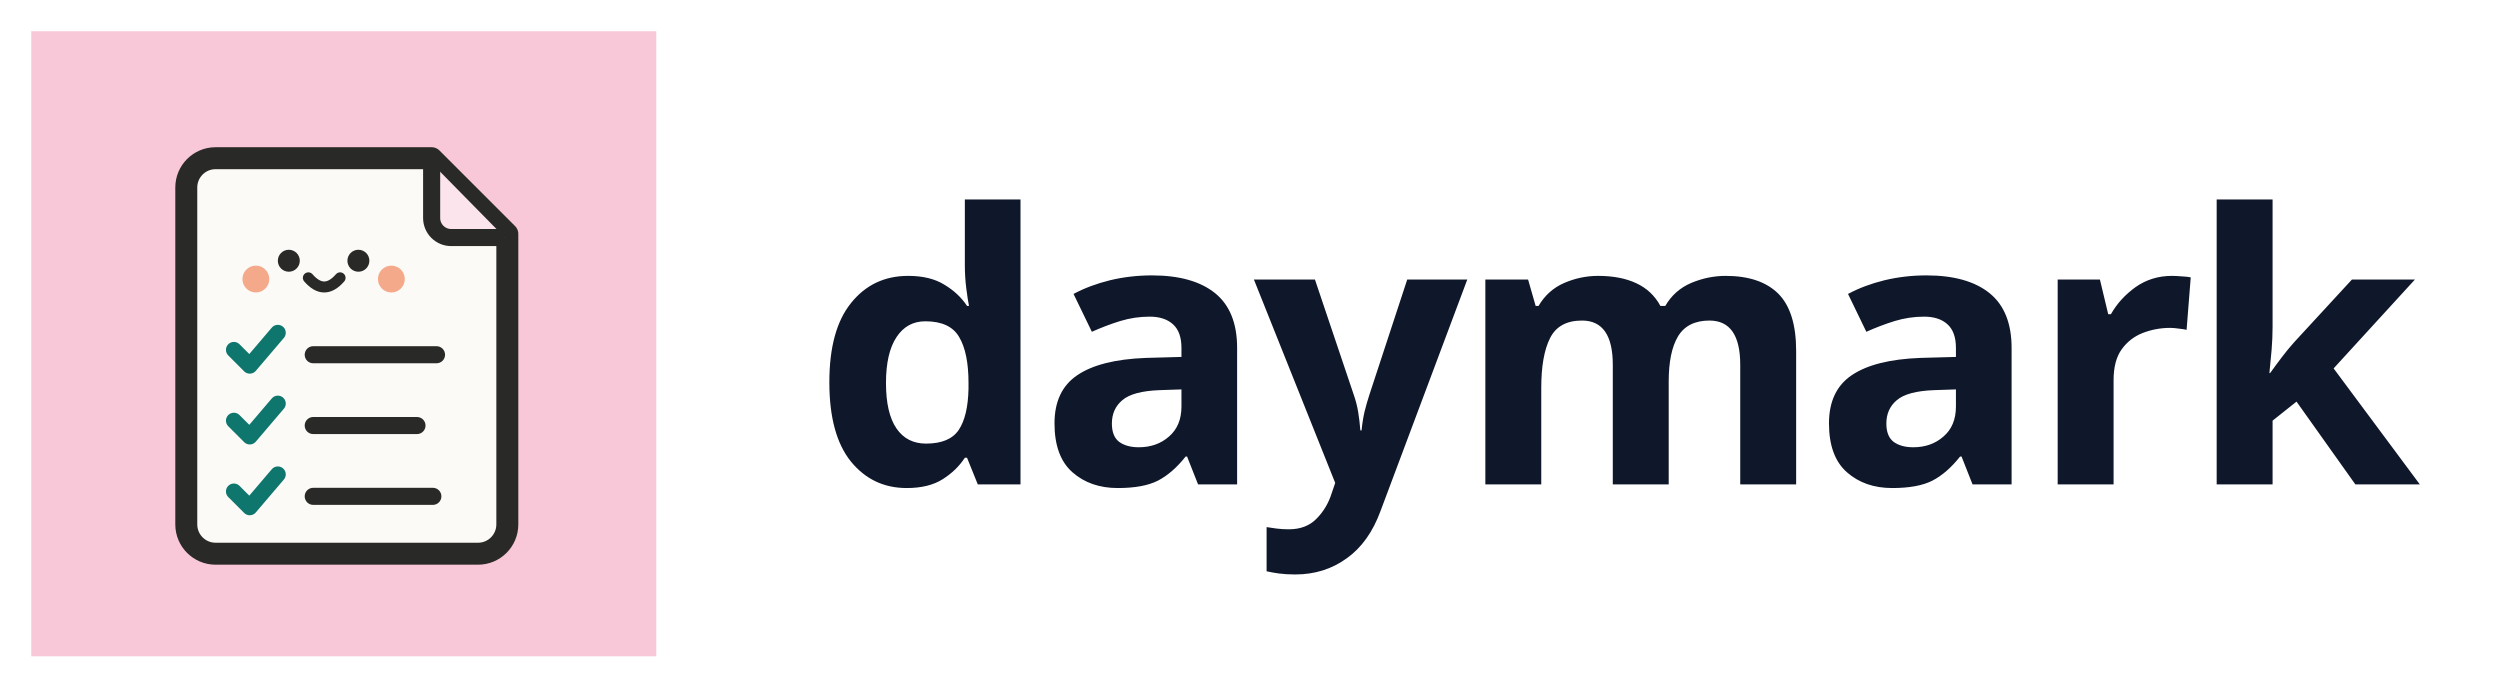
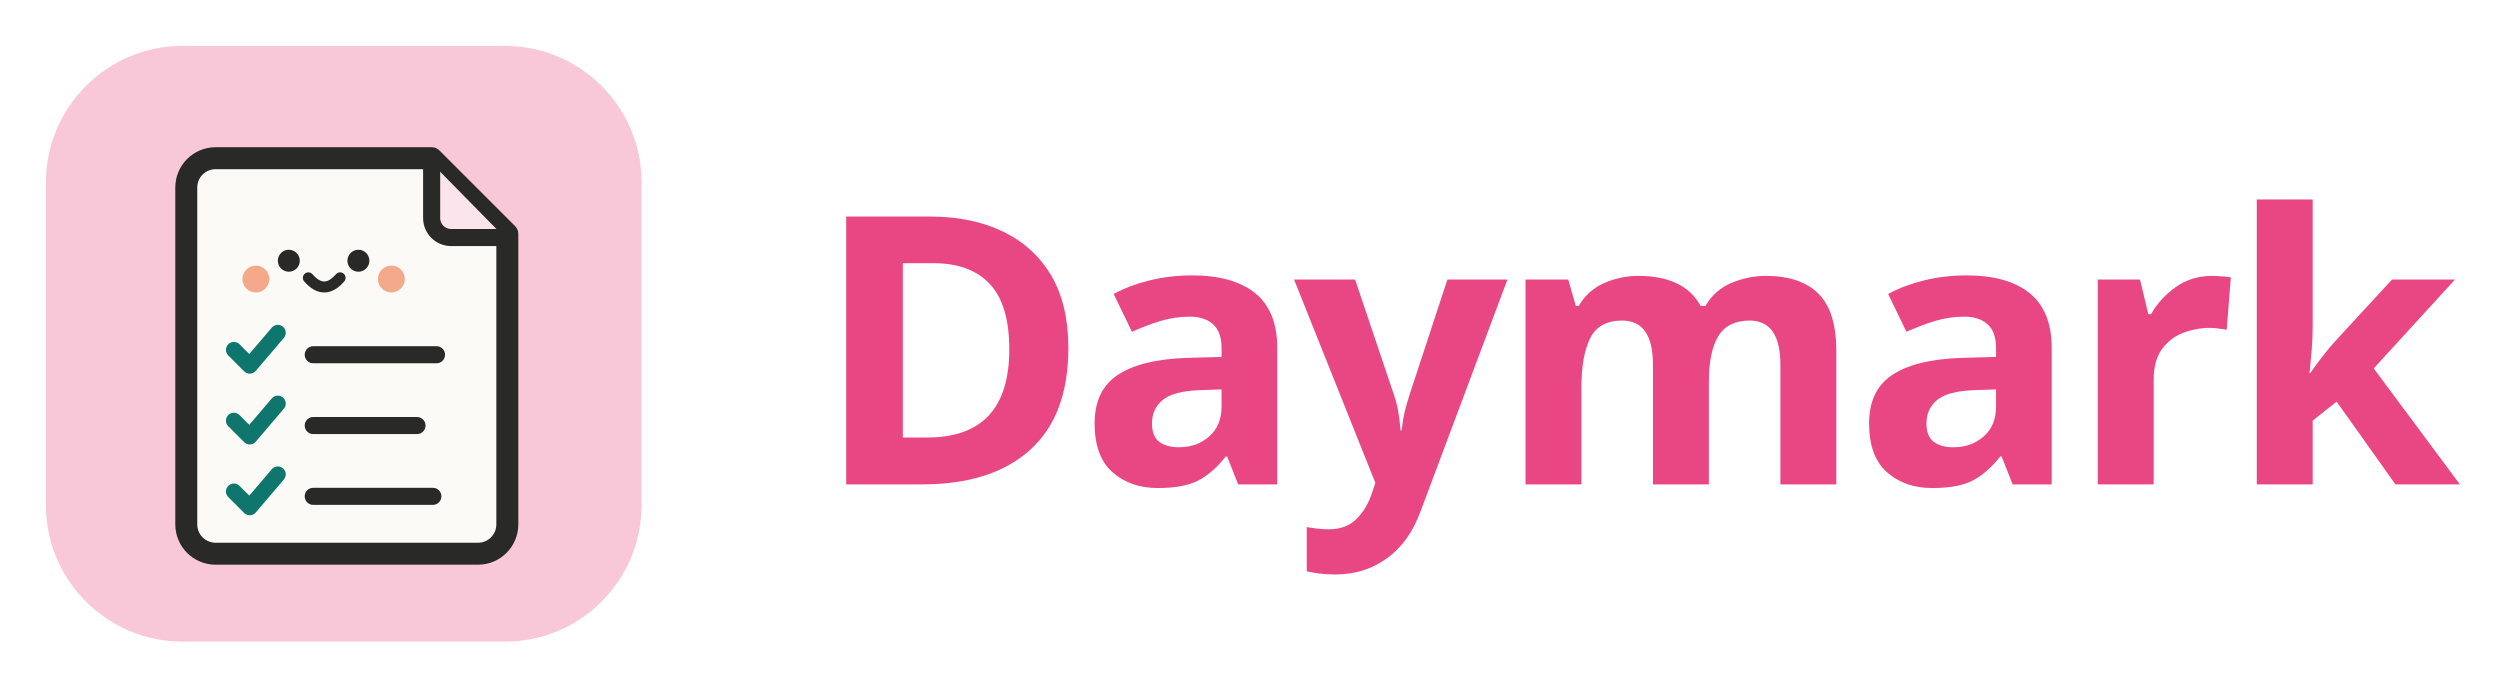
<svg xmlns="http://www.w3.org/2000/svg" viewBox="0 0 160 44" fill="none">
  <svg x="2" y="2" width="40" height="40" viewBox="0 0 512 512">
-     <rect width="512" height="512" fill="#F8C7D8" />
    <rect x="12" y="12" width="488" height="488" rx="112" fill="#F8C7D8" />
    <path d="M151 104h177l62 62v238a24 24 0 0 1-24 24H151a24 24 0 0 1-24-24V128a24 24 0 0 1 24-24Z" fill="#FCFAF6" stroke="#292A27" stroke-width="18" stroke-linejoin="round" />
    <path d="M328 108v45a16 16 0 0 0 16 16h44" fill="#FBE4EC" stroke="#292A27" stroke-width="14" stroke-linejoin="round" />
    <g fill="#292A27">
      <circle cx="211" cy="188" r="9" />
      <circle cx="268" cy="188" r="9" />
    </g>
    <g fill="#F4A98A">
      <circle cx="184" cy="203" r="11" />
      <circle cx="295" cy="203" r="11" />
    </g>
    <path d="M227 202q13 15 26 0" fill="none" stroke="#292A27" stroke-width="9" stroke-linecap="round" />
    <g fill="none" stroke="#0F766E" stroke-linecap="round" stroke-linejoin="round">
      <path d="m166 261 13 13 23-27" stroke-width="13" />
      <path d="m166 319 13 13 23-27" stroke-width="13" />
      <path d="m166 377 13 13 23-27" stroke-width="13" />
    </g>
    <g fill="#292A27">
      <rect x="224" y="258" width="115" height="14" rx="7" />
      <rect x="224" y="316" width="99" height="14" rx="7" />
      <rect x="224" y="374" width="112" height="14" rx="7" />
    </g>
  </svg>
-   <text x="52" y="31" font-family="'Plus Jakarta Sans Variable', system-ui, sans-serif" font-size="24" font-weight="800" fill="#0F172A" letter-spacing="-0.03em">daymark</text>
+   <text x="52" y="31" font-family="'Plus Jakarta Sans Variable', system-ui, sans-serif" font-size="24" font-weight="800" fill="#E94783" letter-spacing="-0.03em">Daymark</text>
</svg>
